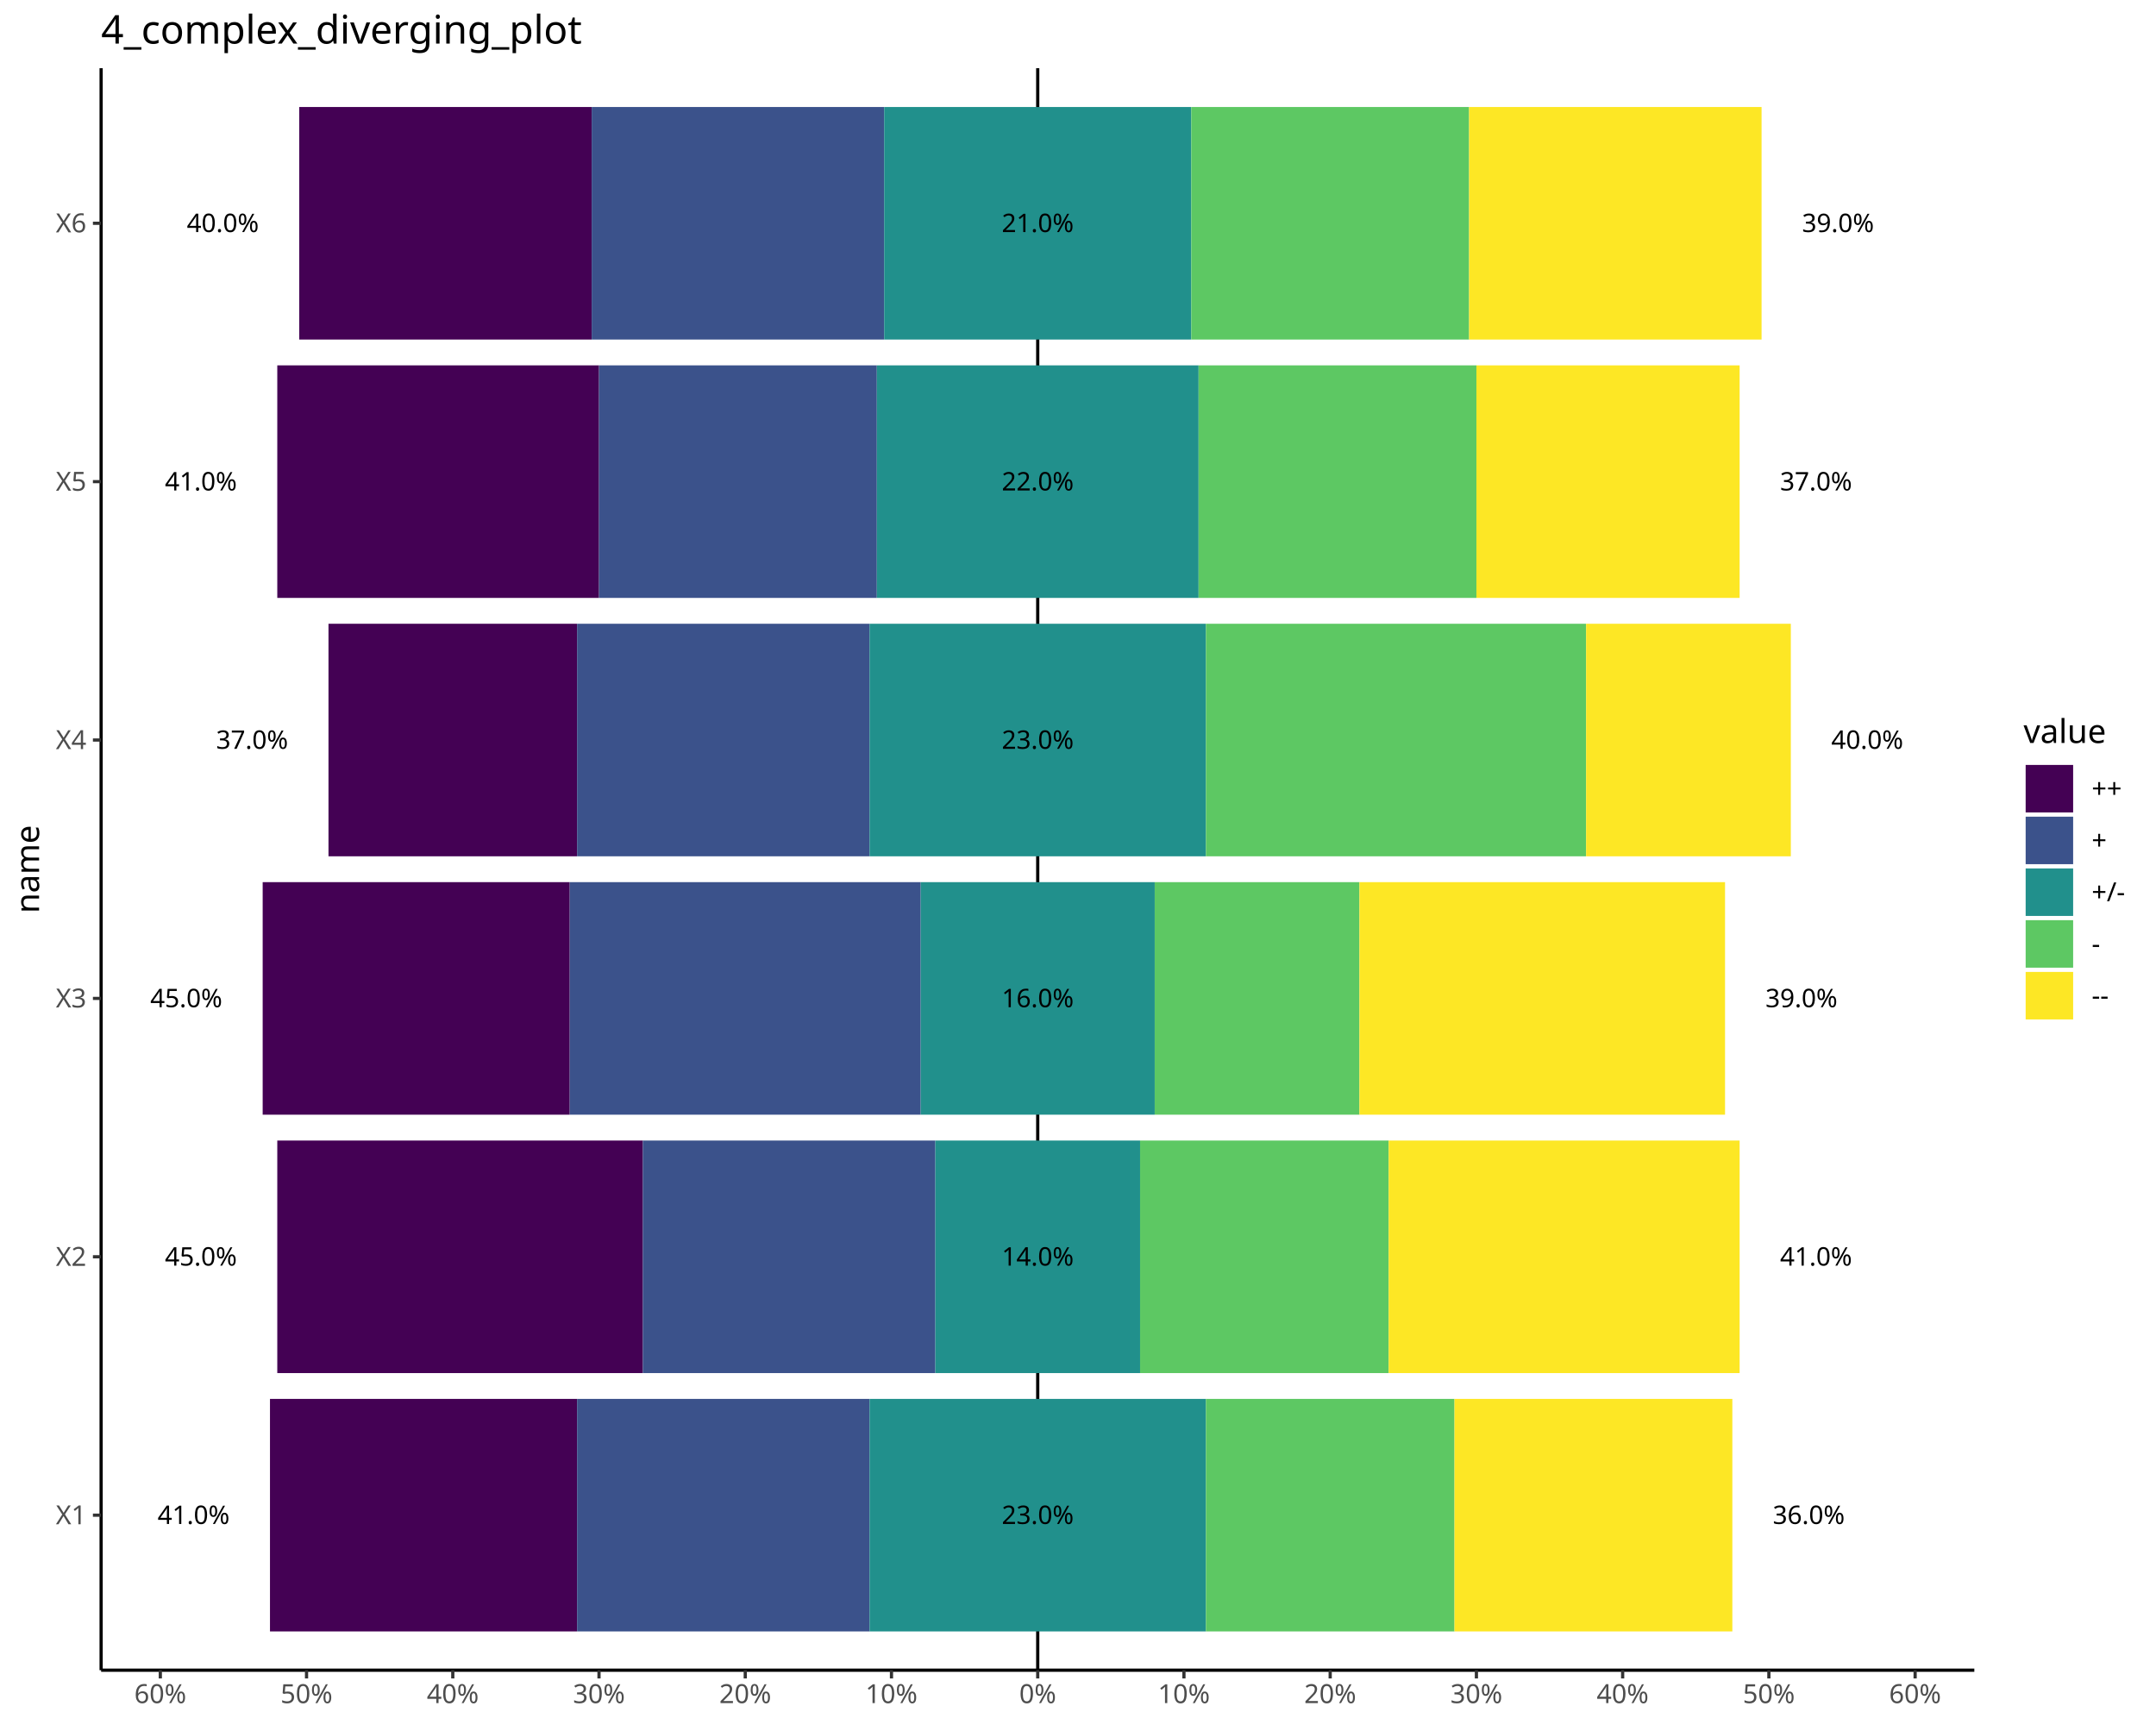
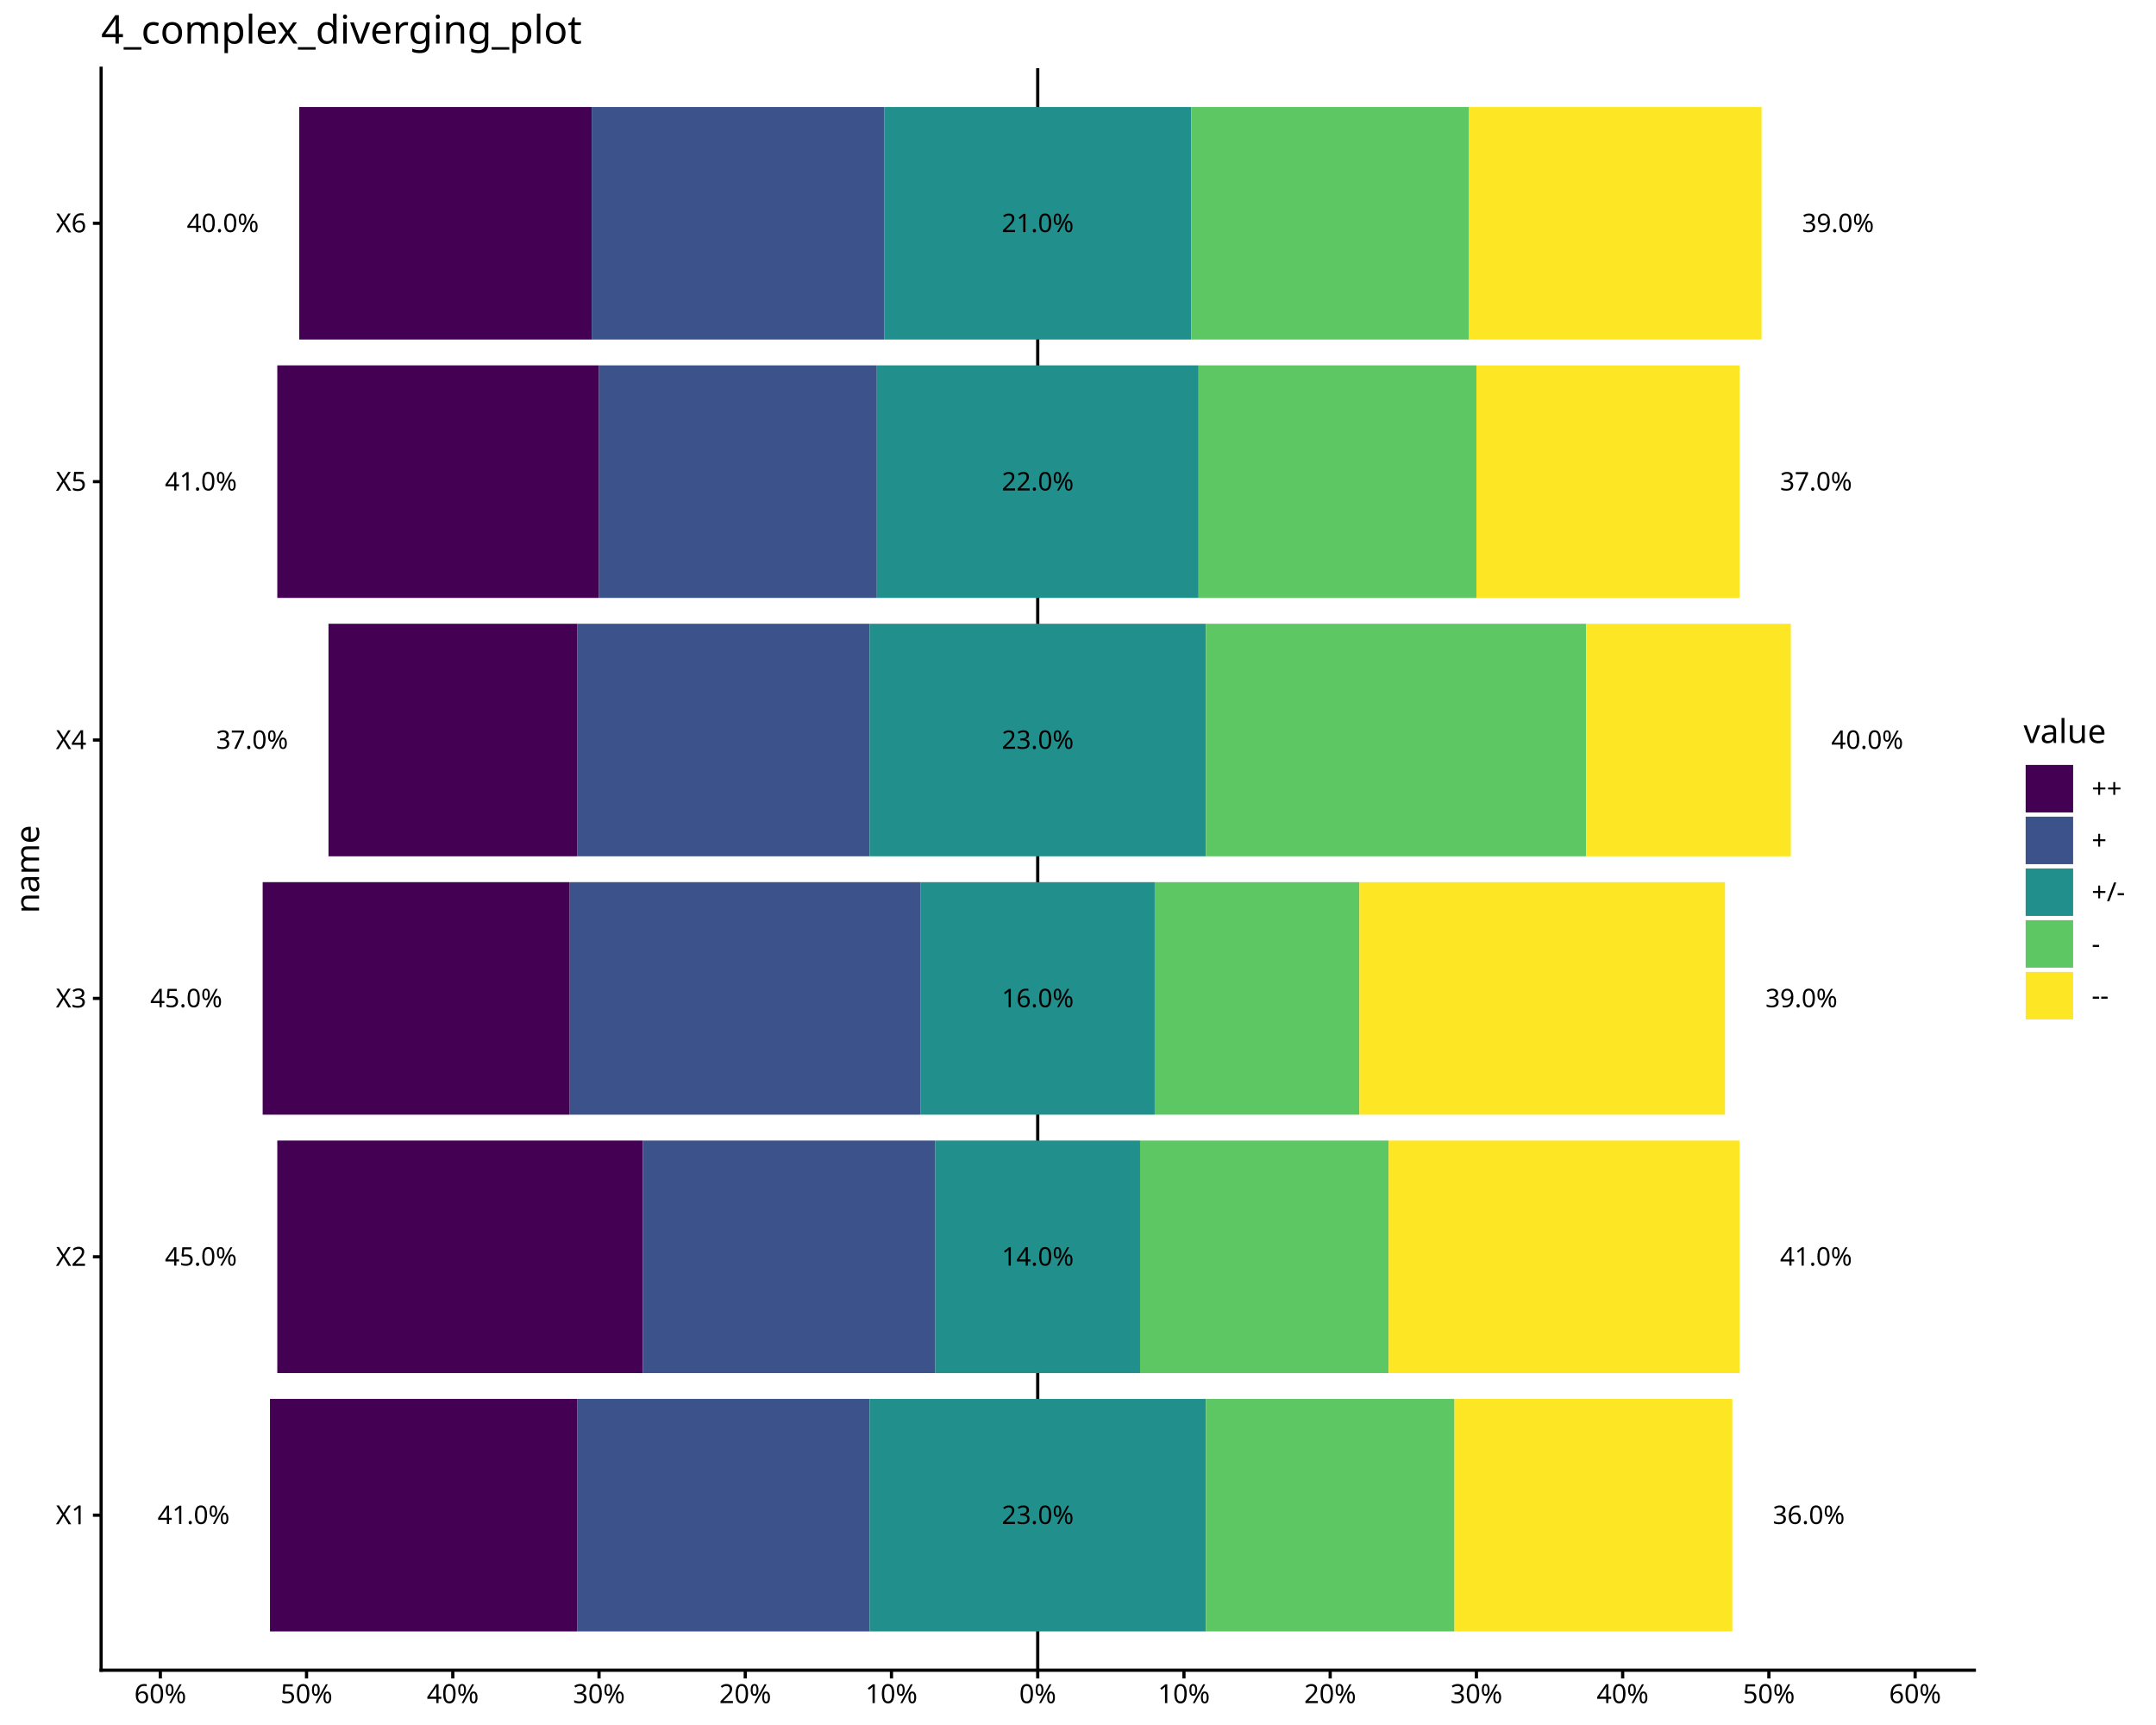
<svg xmlns="http://www.w3.org/2000/svg" class="svglite" data-engine-version="2.0" width="720.00pt" height="576.00pt" viewBox="0 0 720.00 576.00">
  <defs>
    <style type="text/css">
    .svglite line, .svglite polyline, .svglite polygon, .svglite path, .svglite rect, .svglite circle {
      fill: none;
      stroke: #000000;
      stroke-linecap: round;
      stroke-linejoin: round;
      stroke-miterlimit: 10.00;
    }
  </style>
  </defs>
  <rect width="100%" height="100%" style="stroke: none; fill: #FFFFFF;" />
  <defs>
    <clipPath id="cpMC4wMHw3MjAuMDB8MC4wMHw1NzYuMDA=">
      <rect x="0.00" y="0.00" width="720.00" height="576.00" />
    </clipPath>
  </defs>
  <g clip-path="url(#cpMC4wMHw3MjAuMDB8MC4wMHw1NzYuMDA=)">
    <rect x="0.00" y="0.00" width="720.00" height="576.00" style="stroke-width: 1.07; stroke: #FFFFFF; fill: #FFFFFF;" />
  </g>
  <defs>
    <clipPath id="cpMzMuNzd8NjU5LjMzfDIyLjc4fDU1Ny43MQ==">
      <rect x="33.77" y="22.78" width="625.56" height="534.92" />
    </clipPath>
  </defs>
  <g clip-path="url(#cpMzMuNzd8NjU5LjMzfDIyLjc4fDU1Ny43MQ==)">
    <rect x="33.77" y="22.78" width="625.56" height="534.92" style="stroke-width: 1.07; stroke: none; fill: #FFFFFF;" />
    <line x1="346.55" y1="557.71" x2="346.55" y2="22.78" style="stroke-width: 1.07; stroke-linecap: butt;" />
    <rect x="90.16" y="467.11" width="102.55" height="77.65" style="stroke-width: 1.07; stroke: none; stroke-linecap: butt; stroke-linejoin: miter; fill: #440154;" />
    <rect x="192.72" y="467.11" width="97.67" height="77.65" style="stroke-width: 1.07; stroke: none; stroke-linecap: butt; stroke-linejoin: miter; fill: #3B528B;" />
    <rect x="290.39" y="467.11" width="112.32" height="77.65" style="stroke-width: 1.07; stroke: none; stroke-linecap: butt; stroke-linejoin: miter; fill: #21908C;" />
    <rect x="402.71" y="467.11" width="83.02" height="77.65" style="stroke-width: 1.07; stroke: none; stroke-linecap: butt; stroke-linejoin: miter; fill: #5DC863;" />
    <rect x="485.73" y="467.11" width="92.79" height="77.65" style="stroke-width: 1.07; stroke: none; stroke-linecap: butt; stroke-linejoin: miter; fill: #FDE725;" />
    <rect x="92.60" y="380.84" width="122.09" height="77.65" style="stroke-width: 1.07; stroke: none; stroke-linecap: butt; stroke-linejoin: miter; fill: #440154;" />
    <rect x="214.69" y="380.84" width="97.67" height="77.65" style="stroke-width: 1.07; stroke: none; stroke-linecap: butt; stroke-linejoin: miter; fill: #3B528B;" />
    <rect x="312.36" y="380.84" width="68.37" height="77.65" style="stroke-width: 1.07; stroke: none; stroke-linecap: butt; stroke-linejoin: miter; fill: #21908C;" />
    <rect x="380.73" y="380.84" width="83.02" height="77.65" style="stroke-width: 1.07; stroke: none; stroke-linecap: butt; stroke-linejoin: miter; fill: #5DC863;" />
    <rect x="463.75" y="380.84" width="117.20" height="77.65" style="stroke-width: 1.07; stroke: none; stroke-linecap: butt; stroke-linejoin: miter; fill: #FDE725;" />
    <rect x="87.72" y="294.56" width="102.55" height="77.65" style="stroke-width: 1.07; stroke: none; stroke-linecap: butt; stroke-linejoin: miter; fill: #440154;" />
    <rect x="190.28" y="294.56" width="117.20" height="77.65" style="stroke-width: 1.07; stroke: none; stroke-linecap: butt; stroke-linejoin: miter; fill: #3B528B;" />
    <rect x="307.48" y="294.56" width="78.14" height="77.65" style="stroke-width: 1.07; stroke: none; stroke-linecap: butt; stroke-linejoin: miter; fill: #21908C;" />
    <rect x="385.62" y="294.56" width="68.37" height="77.65" style="stroke-width: 1.07; stroke: none; stroke-linecap: butt; stroke-linejoin: miter; fill: #5DC863;" />
    <rect x="453.99" y="294.56" width="122.09" height="77.65" style="stroke-width: 1.07; stroke: none; stroke-linecap: butt; stroke-linejoin: miter; fill: #FDE725;" />
    <rect x="109.70" y="208.28" width="83.02" height="77.65" style="stroke-width: 1.07; stroke: none; stroke-linecap: butt; stroke-linejoin: miter; fill: #440154;" />
    <rect x="192.72" y="208.28" width="97.67" height="77.65" style="stroke-width: 1.07; stroke: none; stroke-linecap: butt; stroke-linejoin: miter; fill: #3B528B;" />
    <rect x="290.39" y="208.28" width="112.32" height="77.65" style="stroke-width: 1.07; stroke: none; stroke-linecap: butt; stroke-linejoin: miter; fill: #21908C;" />
    <rect x="402.71" y="208.28" width="126.97" height="77.65" style="stroke-width: 1.07; stroke: none; stroke-linecap: butt; stroke-linejoin: miter; fill: #5DC863;" />
    <rect x="529.68" y="208.28" width="68.37" height="77.65" style="stroke-width: 1.07; stroke: none; stroke-linecap: butt; stroke-linejoin: miter; fill: #FDE725;" />
    <rect x="92.60" y="122.00" width="107.44" height="77.65" style="stroke-width: 1.07; stroke: none; stroke-linecap: butt; stroke-linejoin: miter; fill: #440154;" />
    <rect x="200.04" y="122.00" width="92.79" height="77.65" style="stroke-width: 1.07; stroke: none; stroke-linecap: butt; stroke-linejoin: miter; fill: #3B528B;" />
    <rect x="292.83" y="122.00" width="107.44" height="77.65" style="stroke-width: 1.07; stroke: none; stroke-linecap: butt; stroke-linejoin: miter; fill: #21908C;" />
    <rect x="400.27" y="122.00" width="92.79" height="77.65" style="stroke-width: 1.07; stroke: none; stroke-linecap: butt; stroke-linejoin: miter; fill: #5DC863;" />
    <rect x="493.05" y="122.00" width="87.90" height="77.65" style="stroke-width: 1.07; stroke: none; stroke-linecap: butt; stroke-linejoin: miter; fill: #FDE725;" />
    <rect x="99.93" y="35.73" width="97.67" height="77.65" style="stroke-width: 1.07; stroke: none; stroke-linecap: butt; stroke-linejoin: miter; fill: #440154;" />
    <rect x="197.60" y="35.73" width="97.67" height="77.65" style="stroke-width: 1.07; stroke: none; stroke-linecap: butt; stroke-linejoin: miter; fill: #3B528B;" />
    <rect x="295.27" y="35.73" width="102.55" height="77.65" style="stroke-width: 1.07; stroke: none; stroke-linecap: butt; stroke-linejoin: miter; fill: #21908C;" />
    <rect x="397.82" y="35.73" width="92.79" height="77.65" style="stroke-width: 1.07; stroke: none; stroke-linecap: butt; stroke-linejoin: miter; fill: #5DC863;" />
    <rect x="490.61" y="35.73" width="97.67" height="77.65" style="stroke-width: 1.07; stroke: none; stroke-linecap: butt; stroke-linejoin: miter; fill: #FDE725;" />
    <text x="64.65" y="508.88" text-anchor="middle" style="font-size: 8.54px; font-family: sans;" textLength="24.20px" lengthAdjust="spacingAndGlyphs">41.0%</text>
    <text x="346.55" y="508.88" text-anchor="middle" style="font-size: 8.54px; font-family: sans;" textLength="24.20px" lengthAdjust="spacingAndGlyphs">23.0%</text>
    <text x="604.03" y="508.88" text-anchor="middle" style="font-size: 8.54px; font-family: sans;" textLength="24.20px" lengthAdjust="spacingAndGlyphs">36.0%</text>
    <text x="67.09" y="422.60" text-anchor="middle" style="font-size: 8.54px; font-family: sans;" textLength="24.20px" lengthAdjust="spacingAndGlyphs">45.0%</text>
    <text x="346.55" y="422.60" text-anchor="middle" style="font-size: 8.54px; font-family: sans;" textLength="24.20px" lengthAdjust="spacingAndGlyphs">14.0%</text>
    <text x="606.47" y="422.60" text-anchor="middle" style="font-size: 8.54px; font-family: sans;" textLength="24.20px" lengthAdjust="spacingAndGlyphs">41.0%</text>
    <text x="62.20" y="336.32" text-anchor="middle" style="font-size: 8.54px; font-family: sans;" textLength="24.20px" lengthAdjust="spacingAndGlyphs">45.0%</text>
    <text x="346.55" y="336.32" text-anchor="middle" style="font-size: 8.54px; font-family: sans;" textLength="24.20px" lengthAdjust="spacingAndGlyphs">16.0%</text>
    <text x="601.59" y="336.32" text-anchor="middle" style="font-size: 8.54px; font-family: sans;" textLength="24.20px" lengthAdjust="spacingAndGlyphs">39.0%</text>
    <text x="84.18" y="250.04" text-anchor="middle" style="font-size: 8.54px; font-family: sans;" textLength="24.20px" lengthAdjust="spacingAndGlyphs">37.0%</text>
    <text x="346.55" y="250.04" text-anchor="middle" style="font-size: 8.54px; font-family: sans;" textLength="24.20px" lengthAdjust="spacingAndGlyphs">23.0%</text>
    <text x="623.57" y="250.04" text-anchor="middle" style="font-size: 8.54px; font-family: sans;" textLength="24.20px" lengthAdjust="spacingAndGlyphs">40.0%</text>
    <text x="67.09" y="163.77" text-anchor="middle" style="font-size: 8.54px; font-family: sans;" textLength="24.20px" lengthAdjust="spacingAndGlyphs">41.0%</text>
    <text x="346.55" y="163.77" text-anchor="middle" style="font-size: 8.54px; font-family: sans;" textLength="24.20px" lengthAdjust="spacingAndGlyphs">22.0%</text>
    <text x="606.47" y="163.77" text-anchor="middle" style="font-size: 8.54px; font-family: sans;" textLength="24.20px" lengthAdjust="spacingAndGlyphs">37.0%</text>
    <text x="74.41" y="77.49" text-anchor="middle" style="font-size: 8.54px; font-family: sans;" textLength="24.20px" lengthAdjust="spacingAndGlyphs">40.0%</text>
    <text x="346.55" y="77.49" text-anchor="middle" style="font-size: 8.54px; font-family: sans;" textLength="24.20px" lengthAdjust="spacingAndGlyphs">21.0%</text>
    <text x="613.80" y="77.49" text-anchor="middle" style="font-size: 8.54px; font-family: sans;" textLength="24.20px" lengthAdjust="spacingAndGlyphs">39.0%</text>
  </g>
  <g clip-path="url(#cpMC4wMHw3MjAuMDB8MC4wMHw1NzYuMDA=)">
-     <polyline points="33.77,557.71 33.77,22.78 " style="stroke-width: 1.07; stroke-linecap: butt;" />
-     <text x="28.84" y="508.97" text-anchor="end" style="font-size: 8.80px; fill: #4D4D4D; font-family: sans;" textLength="10.77px" lengthAdjust="spacingAndGlyphs">X1</text>
-     <text x="28.84" y="422.69" text-anchor="end" style="font-size: 8.80px; fill: #4D4D4D; font-family: sans;" textLength="10.77px" lengthAdjust="spacingAndGlyphs">X2</text>
-     <text x="28.84" y="336.41" text-anchor="end" style="font-size: 8.80px; fill: #4D4D4D; font-family: sans;" textLength="10.77px" lengthAdjust="spacingAndGlyphs">X3</text>
-     <text x="28.84" y="250.13" text-anchor="end" style="font-size: 8.80px; fill: #4D4D4D; font-family: sans;" textLength="10.77px" lengthAdjust="spacingAndGlyphs">X4</text>
-     <text x="28.84" y="163.86" text-anchor="end" style="font-size: 8.80px; fill: #4D4D4D; font-family: sans;" textLength="10.77px" lengthAdjust="spacingAndGlyphs">X5</text>
-     <text x="28.84" y="77.58" text-anchor="end" style="font-size: 8.80px; fill: #4D4D4D; font-family: sans;" textLength="10.77px" lengthAdjust="spacingAndGlyphs">X6</text>
-     <polyline points="31.03,505.94 33.77,505.94 " style="stroke-width: 1.07; stroke: #333333; stroke-linecap: butt;" />
-     <polyline points="31.03,419.66 33.77,419.66 " style="stroke-width: 1.07; stroke: #333333; stroke-linecap: butt;" />
-     <polyline points="31.03,333.38 33.77,333.38 " style="stroke-width: 1.07; stroke: #333333; stroke-linecap: butt;" />
-     <polyline points="31.03,247.11 33.77,247.11 " style="stroke-width: 1.07; stroke: #333333; stroke-linecap: butt;" />
-     <polyline points="31.03,160.83 33.77,160.83 " style="stroke-width: 1.07; stroke: #333333; stroke-linecap: butt;" />
-     <polyline points="31.03,74.55 33.77,74.55 " style="stroke-width: 1.07; stroke: #333333; stroke-linecap: butt;" />
-     <polyline points="33.77,557.71 659.33,557.71 " style="stroke-width: 1.07; stroke-linecap: butt;" />
-     <polyline points="53.54,560.45 53.54,557.71 " style="stroke-width: 1.07; stroke: #333333; stroke-linecap: butt;" />
-     <polyline points="102.37,560.45 102.37,557.71 " style="stroke-width: 1.07; stroke: #333333; stroke-linecap: butt;" />
-     <polyline points="151.21,560.45 151.21,557.71 " style="stroke-width: 1.07; stroke: #333333; stroke-linecap: butt;" />
-     <polyline points="200.04,560.45 200.04,557.71 " style="stroke-width: 1.07; stroke: #333333; stroke-linecap: butt;" />
-     <polyline points="248.88,560.45 248.88,557.71 " style="stroke-width: 1.07; stroke: #333333; stroke-linecap: butt;" />
-     <polyline points="297.71,560.45 297.71,557.71 " style="stroke-width: 1.07; stroke: #333333; stroke-linecap: butt;" />
-     <polyline points="346.55,560.45 346.55,557.71 " style="stroke-width: 1.07; stroke: #333333; stroke-linecap: butt;" />
-     <polyline points="395.38,560.45 395.38,557.71 " style="stroke-width: 1.07; stroke: #333333; stroke-linecap: butt;" />
-     <polyline points="444.22,560.45 444.22,557.71 " style="stroke-width: 1.07; stroke: #333333; stroke-linecap: butt;" />
-     <polyline points="493.05,560.45 493.05,557.71 " style="stroke-width: 1.07; stroke: #333333; stroke-linecap: butt;" />
-     <polyline points="541.89,560.45 541.89,557.71 " style="stroke-width: 1.07; stroke: #333333; stroke-linecap: butt;" />
-     <polyline points="590.72,560.45 590.72,557.71 " style="stroke-width: 1.07; stroke: #333333; stroke-linecap: butt;" />
-     <polyline points="639.56,560.45 639.56,557.71 " style="stroke-width: 1.07; stroke: #333333; stroke-linecap: butt;" />
-     <text x="53.54" y="568.69" text-anchor="middle" style="font-size: 8.80px; fill: #4D4D4D; font-family: sans;" textLength="17.61px" lengthAdjust="spacingAndGlyphs">60%</text>
-     <text x="102.37" y="568.69" text-anchor="middle" style="font-size: 8.80px; fill: #4D4D4D; font-family: sans;" textLength="17.61px" lengthAdjust="spacingAndGlyphs">50%</text>
-     <text x="151.21" y="568.69" text-anchor="middle" style="font-size: 8.80px; fill: #4D4D4D; font-family: sans;" textLength="17.61px" lengthAdjust="spacingAndGlyphs">40%</text>
-     <text x="200.04" y="568.69" text-anchor="middle" style="font-size: 8.80px; fill: #4D4D4D; font-family: sans;" textLength="17.61px" lengthAdjust="spacingAndGlyphs">30%</text>
-     <text x="248.88" y="568.69" text-anchor="middle" style="font-size: 8.80px; fill: #4D4D4D; font-family: sans;" textLength="17.61px" lengthAdjust="spacingAndGlyphs">20%</text>
-     <text x="297.71" y="568.69" text-anchor="middle" style="font-size: 8.80px; fill: #4D4D4D; font-family: sans;" textLength="17.61px" lengthAdjust="spacingAndGlyphs">10%</text>
-     <text x="346.55" y="568.69" text-anchor="middle" style="font-size: 8.80px; fill: #4D4D4D; font-family: sans;" textLength="12.72px" lengthAdjust="spacingAndGlyphs">0%</text>
-     <text x="395.38" y="568.69" text-anchor="middle" style="font-size: 8.80px; fill: #4D4D4D; font-family: sans;" textLength="17.61px" lengthAdjust="spacingAndGlyphs">10%</text>
-     <text x="444.22" y="568.69" text-anchor="middle" style="font-size: 8.80px; fill: #4D4D4D; font-family: sans;" textLength="17.61px" lengthAdjust="spacingAndGlyphs">20%</text>
-     <text x="493.05" y="568.69" text-anchor="middle" style="font-size: 8.80px; fill: #4D4D4D; font-family: sans;" textLength="17.61px" lengthAdjust="spacingAndGlyphs">30%</text>
-     <text x="541.89" y="568.69" text-anchor="middle" style="font-size: 8.80px; fill: #4D4D4D; font-family: sans;" textLength="17.61px" lengthAdjust="spacingAndGlyphs">40%</text>
-     <text x="590.72" y="568.69" text-anchor="middle" style="font-size: 8.80px; fill: #4D4D4D; font-family: sans;" textLength="17.61px" lengthAdjust="spacingAndGlyphs">50%</text>
-     <text x="639.56" y="568.69" text-anchor="middle" style="font-size: 8.80px; fill: #4D4D4D; font-family: sans;" textLength="17.61px" lengthAdjust="spacingAndGlyphs">60%</text>
+     <polyline points="33.77,557.71 33.77,22.78 " style="stroke-width: 1.07; stroke-linecap: square;" />
+     <text x="28.84" y="508.97" text-anchor="end" style="font-size: 8.80px; font-family: sans;" textLength="10.77px" lengthAdjust="spacingAndGlyphs">X1</text>
+     <text x="28.84" y="422.69" text-anchor="end" style="font-size: 8.80px; font-family: sans;" textLength="10.77px" lengthAdjust="spacingAndGlyphs">X2</text>
+     <text x="28.84" y="336.41" text-anchor="end" style="font-size: 8.80px; font-family: sans;" textLength="10.77px" lengthAdjust="spacingAndGlyphs">X3</text>
+     <text x="28.84" y="250.13" text-anchor="end" style="font-size: 8.80px; font-family: sans;" textLength="10.77px" lengthAdjust="spacingAndGlyphs">X4</text>
+     <text x="28.84" y="163.86" text-anchor="end" style="font-size: 8.80px; font-family: sans;" textLength="10.77px" lengthAdjust="spacingAndGlyphs">X5</text>
+     <text x="28.84" y="77.58" text-anchor="end" style="font-size: 8.80px; font-family: sans;" textLength="10.77px" lengthAdjust="spacingAndGlyphs">X6</text>
+     <polyline points="31.03,505.94 33.77,505.94 " style="stroke-width: 1.07; stroke-linecap: butt;" />
+     <polyline points="31.03,419.66 33.77,419.66 " style="stroke-width: 1.07; stroke-linecap: butt;" />
+     <polyline points="31.03,333.38 33.77,333.38 " style="stroke-width: 1.07; stroke-linecap: butt;" />
+     <polyline points="31.03,247.11 33.77,247.11 " style="stroke-width: 1.07; stroke-linecap: butt;" />
+     <polyline points="31.03,160.83 33.77,160.83 " style="stroke-width: 1.07; stroke-linecap: butt;" />
+     <polyline points="31.03,74.55 33.77,74.55 " style="stroke-width: 1.07; stroke-linecap: butt;" />
+     <polyline points="33.77,557.71 659.33,557.71 " style="stroke-width: 1.07; stroke-linecap: square;" />
+     <polyline points="53.54,560.45 53.54,557.71 " style="stroke-width: 1.07; stroke-linecap: butt;" />
+     <polyline points="102.37,560.45 102.37,557.71 " style="stroke-width: 1.07; stroke-linecap: butt;" />
+     <polyline points="151.21,560.45 151.21,557.71 " style="stroke-width: 1.07; stroke-linecap: butt;" />
+     <polyline points="200.04,560.45 200.04,557.71 " style="stroke-width: 1.07; stroke-linecap: butt;" />
+     <polyline points="248.88,560.45 248.88,557.71 " style="stroke-width: 1.07; stroke-linecap: butt;" />
+     <polyline points="297.71,560.45 297.71,557.71 " style="stroke-width: 1.07; stroke-linecap: butt;" />
+     <polyline points="346.55,560.45 346.55,557.71 " style="stroke-width: 1.07; stroke-linecap: butt;" />
+     <polyline points="395.38,560.45 395.38,557.71 " style="stroke-width: 1.07; stroke-linecap: butt;" />
+     <polyline points="444.22,560.45 444.22,557.71 " style="stroke-width: 1.07; stroke-linecap: butt;" />
+     <polyline points="493.05,560.45 493.05,557.71 " style="stroke-width: 1.07; stroke-linecap: butt;" />
+     <polyline points="541.89,560.45 541.89,557.71 " style="stroke-width: 1.07; stroke-linecap: butt;" />
+     <polyline points="590.72,560.45 590.72,557.71 " style="stroke-width: 1.07; stroke-linecap: butt;" />
+     <polyline points="639.56,560.45 639.56,557.71 " style="stroke-width: 1.07; stroke-linecap: butt;" />
+     <text x="53.54" y="568.69" text-anchor="middle" style="font-size: 8.80px; font-family: sans;" textLength="17.61px" lengthAdjust="spacingAndGlyphs">60%</text>
+     <text x="102.37" y="568.69" text-anchor="middle" style="font-size: 8.80px; font-family: sans;" textLength="17.61px" lengthAdjust="spacingAndGlyphs">50%</text>
+     <text x="151.21" y="568.69" text-anchor="middle" style="font-size: 8.80px; font-family: sans;" textLength="17.61px" lengthAdjust="spacingAndGlyphs">40%</text>
+     <text x="200.04" y="568.69" text-anchor="middle" style="font-size: 8.80px; font-family: sans;" textLength="17.61px" lengthAdjust="spacingAndGlyphs">30%</text>
+     <text x="248.88" y="568.69" text-anchor="middle" style="font-size: 8.80px; font-family: sans;" textLength="17.61px" lengthAdjust="spacingAndGlyphs">20%</text>
+     <text x="297.71" y="568.69" text-anchor="middle" style="font-size: 8.80px; font-family: sans;" textLength="17.61px" lengthAdjust="spacingAndGlyphs">10%</text>
+     <text x="346.55" y="568.69" text-anchor="middle" style="font-size: 8.80px; font-family: sans;" textLength="12.72px" lengthAdjust="spacingAndGlyphs">0%</text>
+     <text x="395.38" y="568.69" text-anchor="middle" style="font-size: 8.80px; font-family: sans;" textLength="17.61px" lengthAdjust="spacingAndGlyphs">10%</text>
+     <text x="444.22" y="568.69" text-anchor="middle" style="font-size: 8.80px; font-family: sans;" textLength="17.61px" lengthAdjust="spacingAndGlyphs">20%</text>
+     <text x="493.05" y="568.69" text-anchor="middle" style="font-size: 8.80px; font-family: sans;" textLength="17.61px" lengthAdjust="spacingAndGlyphs">30%</text>
+     <text x="541.89" y="568.69" text-anchor="middle" style="font-size: 8.80px; font-family: sans;" textLength="17.61px" lengthAdjust="spacingAndGlyphs">40%</text>
+     <text x="590.72" y="568.69" text-anchor="middle" style="font-size: 8.80px; font-family: sans;" textLength="17.61px" lengthAdjust="spacingAndGlyphs">50%</text>
+     <text x="639.56" y="568.69" text-anchor="middle" style="font-size: 8.80px; font-family: sans;" textLength="17.61px" lengthAdjust="spacingAndGlyphs">60%</text>
    <text transform="translate(13.05,290.24) rotate(-90)" text-anchor="middle" style="font-size: 11.00px; font-family: sans;" textLength="27.52px" lengthAdjust="spacingAndGlyphs">name</text>
    <rect x="670.28" y="233.90" width="44.24" height="112.69" style="stroke-width: 1.07; stroke: none; fill: #FFFFFF;" />
    <text x="675.76" y="248.09" style="font-size: 11.00px; font-family: sans;" textLength="26.30px" lengthAdjust="spacingAndGlyphs">value</text>
    <rect x="675.76" y="254.71" width="17.28" height="17.28" style="stroke-width: 1.07; stroke: none; fill: #FFFFFF;" />
    <rect x="676.47" y="255.42" width="15.86" height="15.86" style="stroke-width: 1.07; stroke: none; stroke-linecap: butt; stroke-linejoin: miter; fill: #440154;" />
    <rect x="675.76" y="271.99" width="17.28" height="17.28" style="stroke-width: 1.07; stroke: none; fill: #FFFFFF;" />
    <rect x="676.47" y="272.70" width="15.86" height="15.86" style="stroke-width: 1.07; stroke: none; stroke-linecap: butt; stroke-linejoin: miter; fill: #3B528B;" />
    <rect x="675.76" y="289.27" width="17.28" height="17.28" style="stroke-width: 1.07; stroke: none; fill: #FFFFFF;" />
    <rect x="676.47" y="289.98" width="15.86" height="15.86" style="stroke-width: 1.07; stroke: none; stroke-linecap: butt; stroke-linejoin: miter; fill: #21908C;" />
    <rect x="675.76" y="306.55" width="17.28" height="17.28" style="stroke-width: 1.07; stroke: none; fill: #FFFFFF;" />
    <rect x="676.47" y="307.26" width="15.86" height="15.86" style="stroke-width: 1.07; stroke: none; stroke-linecap: butt; stroke-linejoin: miter; fill: #5DC863;" />
    <rect x="675.76" y="323.83" width="17.28" height="17.28" style="stroke-width: 1.07; stroke: none; fill: #FFFFFF;" />
    <rect x="676.47" y="324.54" width="15.86" height="15.86" style="stroke-width: 1.07; stroke: none; stroke-linecap: butt; stroke-linejoin: miter; fill: #FDE725;" />
    <text x="698.52" y="266.38" style="font-size: 8.80px; font-family: sans;" textLength="10.29px" lengthAdjust="spacingAndGlyphs">++</text>
    <text x="698.52" y="283.66" style="font-size: 8.80px; font-family: sans;" textLength="5.14px" lengthAdjust="spacingAndGlyphs">+</text>
    <text x="698.52" y="300.94" style="font-size: 8.80px; font-family: sans;" textLength="10.52px" lengthAdjust="spacingAndGlyphs">+/-</text>
    <text x="698.52" y="318.22" style="font-size: 8.80px; font-family: sans;" textLength="2.93px" lengthAdjust="spacingAndGlyphs">-</text>
    <text x="698.52" y="335.50" style="font-size: 8.80px; font-family: sans;" textLength="5.86px" lengthAdjust="spacingAndGlyphs">--</text>
    <text x="33.77" y="14.56" style="font-size: 13.20px; font-family: sans;" textLength="153.39px" lengthAdjust="spacingAndGlyphs">4_complex_diverging_plot</text>
  </g>
</svg>
